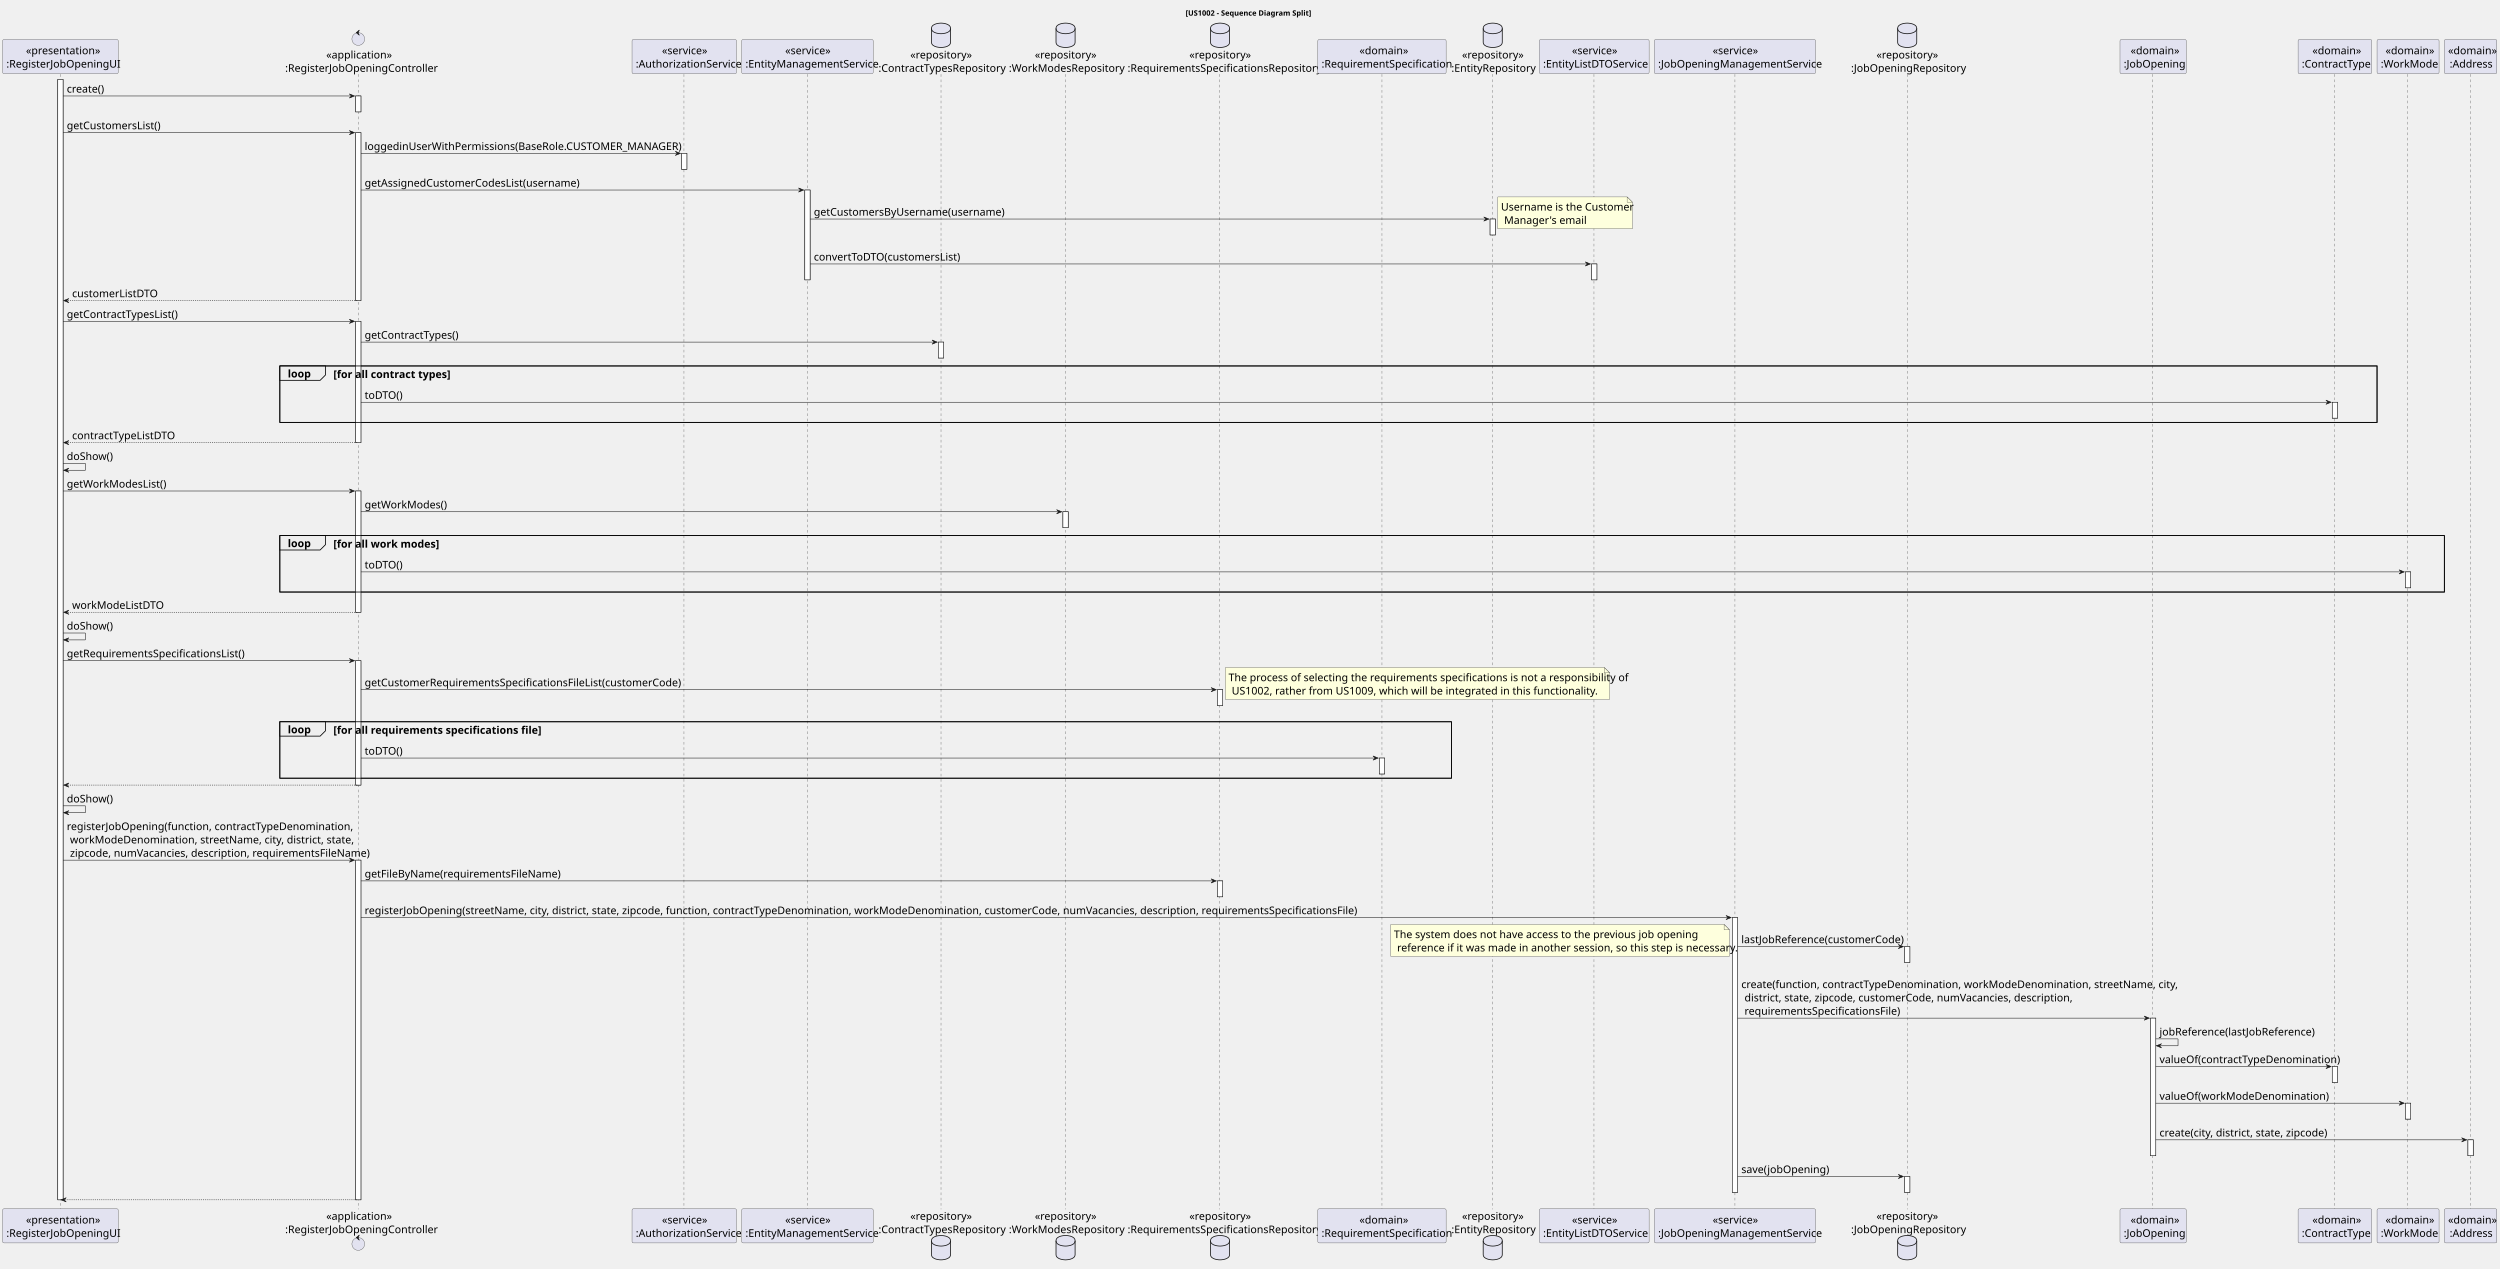
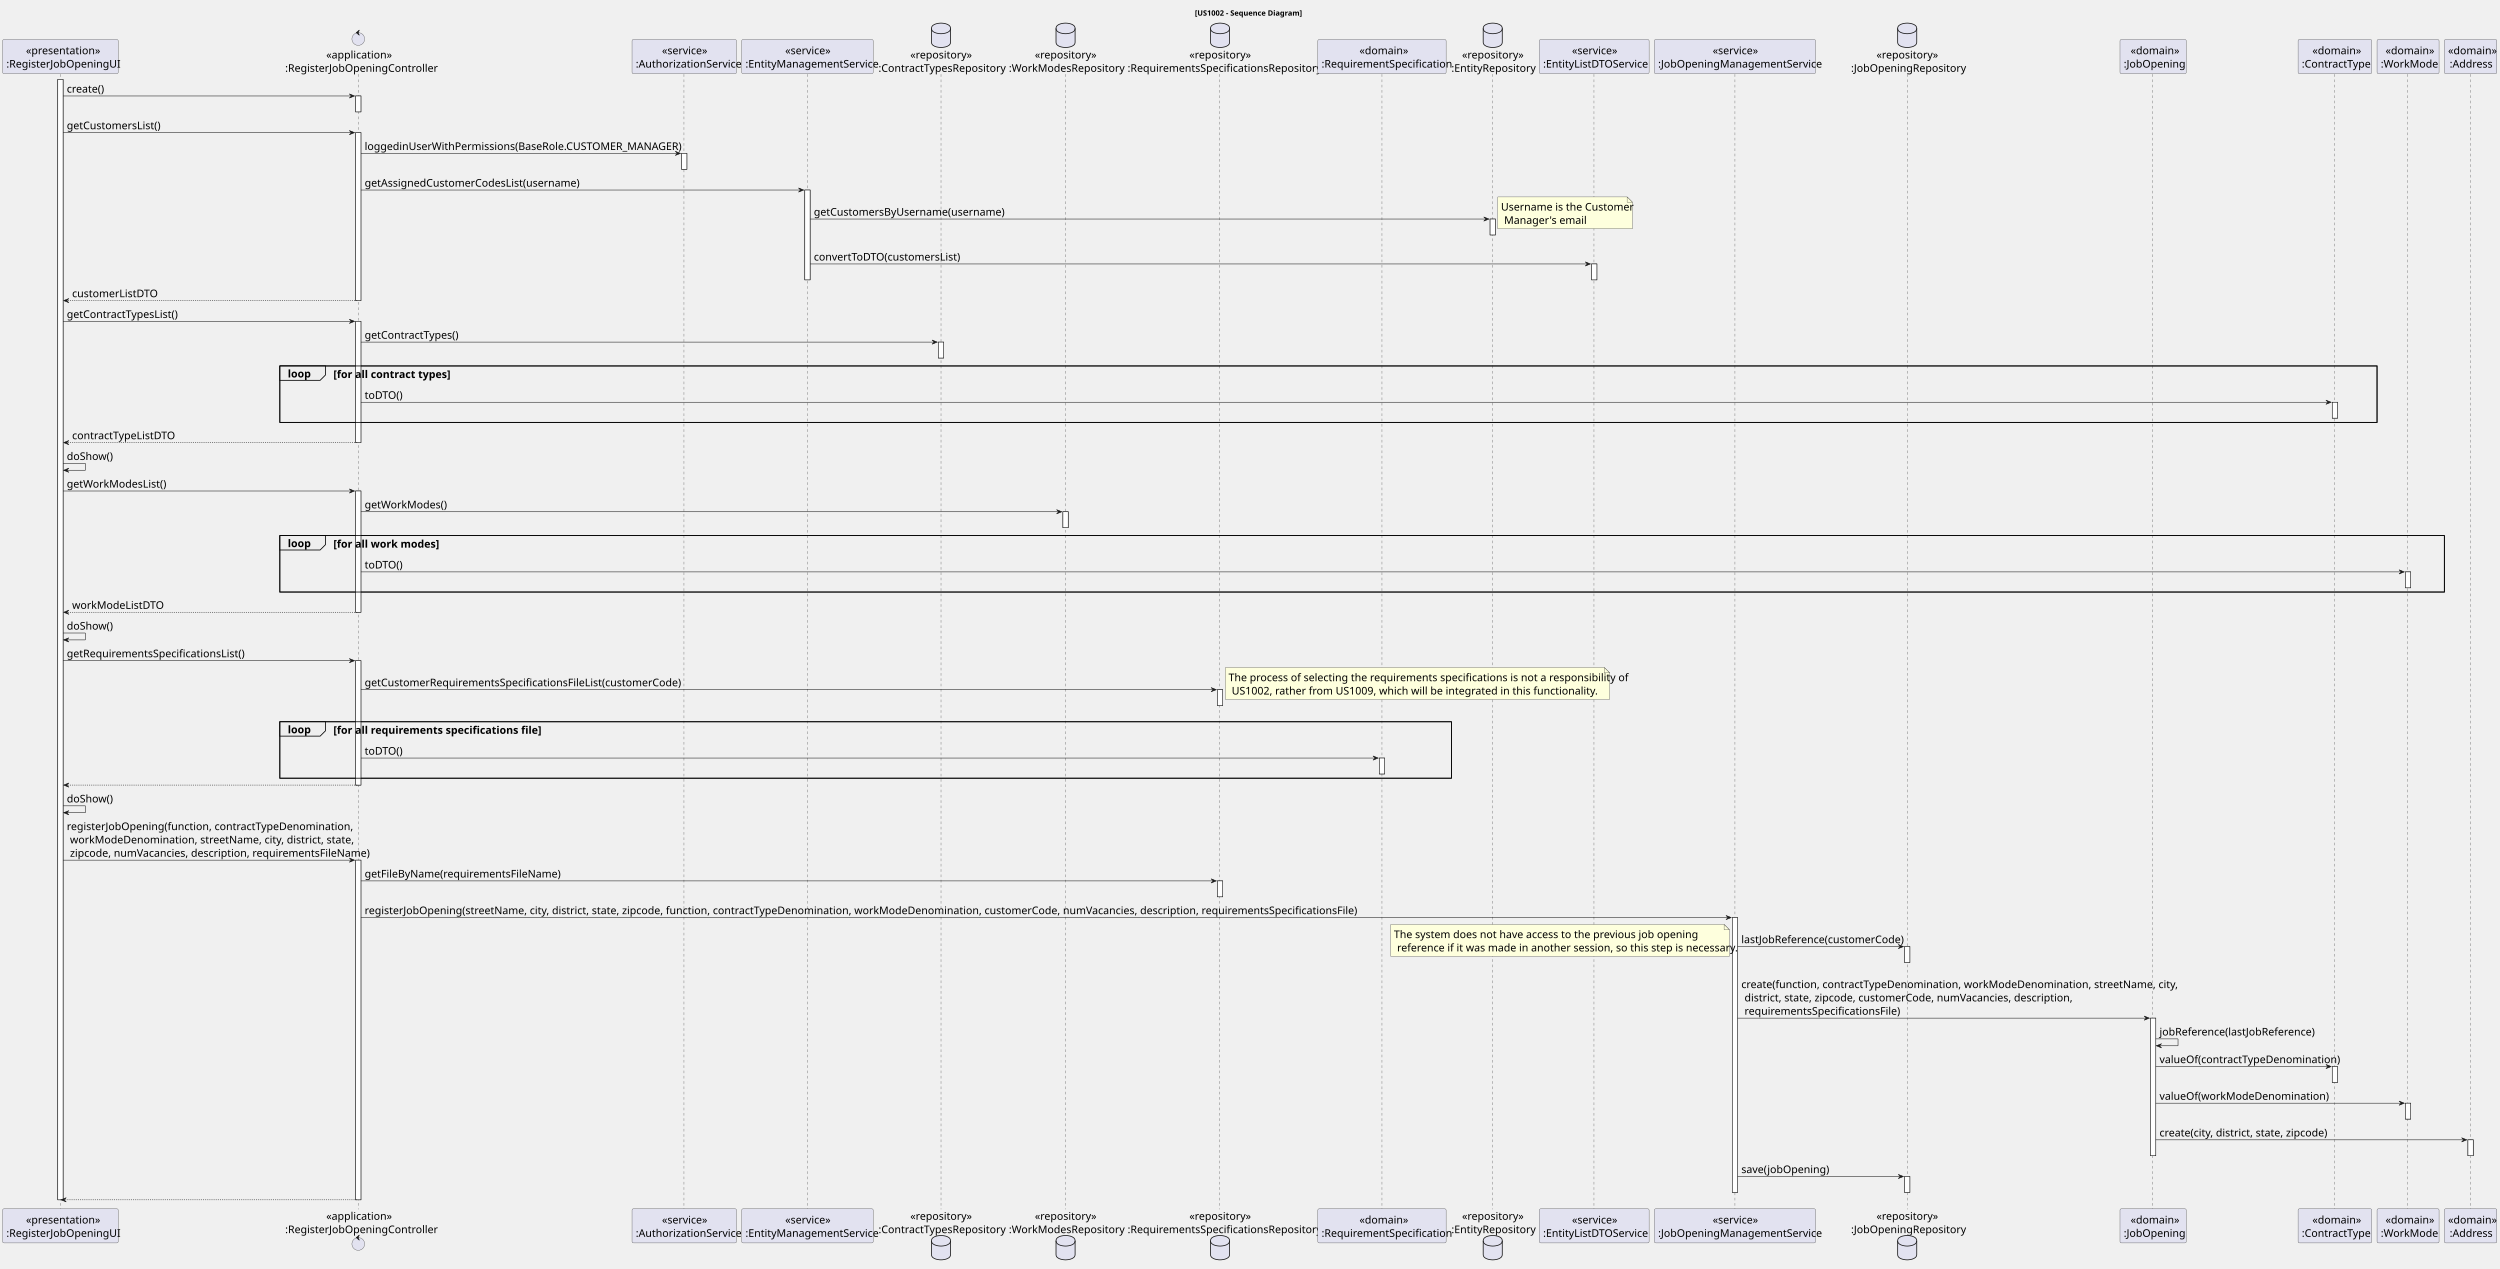
<svg xmlns="http://www.w3.org/2000/svg" contentStyleType="text/css" height="2394px" preserveAspectRatio="none" style="width:4717px;height:2394px;background:#FFFFFF;" version="1.1" viewBox="0 0 4717 2394" width="4717px" zoomAndPan="magnify">
  <defs />
  <g>
-     <text fill="#000000" font-family="sans-serif" font-size="14" font-weight="bold" lengthAdjust="spacing" textLength="241" x="2237" y="29.533">[US1002 - Sequence Diagram Split]</text>
+     <text fill="#000000" font-family="sans-serif" font-size="14" font-weight="bold" lengthAdjust="spacing" textLength="206" x="2254.5" y="29.533">[US1002 - Sequence Diagram]</text>
    <rect fill="#FFFFFF" height="2113.875" style="stroke:#181818;stroke-width:1.0;" width="10" x="109" y="149.922" />
    <rect fill="#FFFFFF" height="30" style="stroke:#181818;stroke-width:1.0;" width="10" x="671" y="181.078" />
    <rect fill="#FFFFFF" height="316.938" style="stroke:#181818;stroke-width:1.0;" width="10" x="671" y="250.234" />
    <rect fill="#FFFFFF" height="228.781" style="stroke:#181818;stroke-width:1.0;" width="10" x="671" y="606.328" />
    <rect fill="#FFFFFF" height="228.781" style="stroke:#181818;stroke-width:1.0;" width="10" x="671" y="926.422" />
    <rect fill="#FFFFFF" height="234.781" style="stroke:#181818;stroke-width:1.0;" width="10" x="671" y="1246.516" />
    <rect fill="#FFFFFF" height="640.875" style="stroke:#181818;stroke-width:1.0;" width="10" x="671" y="1622.922" />
    <rect fill="#FFFFFF" height="30" style="stroke:#181818;stroke-width:1.0;" width="10" x="1286" y="289.391" />
    <rect fill="#FFFFFF" height="169.469" style="stroke:#181818;stroke-width:1.0;" width="10" x="1518.5" y="358.547" />
    <rect fill="#FFFFFF" height="30" style="stroke:#181818;stroke-width:1.0;" width="10" x="1770.5" y="645.484" />
    <rect fill="#FFFFFF" height="30" style="stroke:#181818;stroke-width:1.0;" width="10" x="2005.5" y="965.578" />
    <rect fill="#FFFFFF" height="30" style="stroke:#181818;stroke-width:1.0;" width="10" x="2297" y="1301.25" />
    <rect fill="#FFFFFF" height="30" style="stroke:#181818;stroke-width:1.0;" width="10" x="2297" y="1662.078" />
    <rect fill="#FFFFFF" height="30" style="stroke:#181818;stroke-width:1.0;" width="10" x="2602.5" y="1430.297" />
    <rect fill="#FFFFFF" height="30" style="stroke:#181818;stroke-width:1.0;" width="10" x="2811.5" y="413.281" />
    <rect fill="#FFFFFF" height="30" style="stroke:#181818;stroke-width:1.0;" width="10" x="3003" y="498.016" />
    <rect fill="#FFFFFF" height="518.562" style="stroke:#181818;stroke-width:1.0;" width="10" x="3268.5" y="1731.234" />
    <rect fill="#FFFFFF" height="30" style="stroke:#181818;stroke-width:1.0;" width="10" x="3593.5" y="1785.969" />
    <rect fill="#FFFFFF" height="30" style="stroke:#181818;stroke-width:1.0;" width="10" x="3593.5" y="2219.797" />
    <rect fill="#FFFFFF" height="259.625" style="stroke:#181818;stroke-width:1.0;" width="10" x="4057.5" y="1921.016" />
    <rect fill="#FFFFFF" height="30" style="stroke:#181818;stroke-width:1.0;" width="10" x="4400.5" y="758.953" />
    <rect fill="#FFFFFF" height="30" style="stroke:#181818;stroke-width:1.0;" width="10" x="4400.5" y="2012.328" />
    <rect fill="#FFFFFF" height="30" style="stroke:#181818;stroke-width:1.0;" width="10" x="4538.5" y="1079.047" />
    <rect fill="#FFFFFF" height="30" style="stroke:#181818;stroke-width:1.0;" width="10" x="4538.5" y="2081.484" />
    <rect fill="#FFFFFF" height="30" style="stroke:#181818;stroke-width:1.0;" width="10" x="4656.5" y="2150.641" />
    <rect fill="none" height="106.469" style="stroke:#000000;stroke-width:1.5;" width="3957" x="528" y="690.484" />
    <rect fill="none" height="106.469" style="stroke:#000000;stroke-width:1.5;" width="4084" x="528" y="1010.578" />
    <rect fill="none" height="106.469" style="stroke:#000000;stroke-width:1.5;" width="2210.5" x="528" y="1361.828" />
    <line style="stroke:#181818;stroke-width:0.5;stroke-dasharray:5.0,5.0;" x1="114" x2="114" y1="139.922" y2="2281.797" />
    <line style="stroke:#181818;stroke-width:0.5;stroke-dasharray:5.0,5.0;" x1="676" x2="676" y1="139.922" y2="2281.797" />
    <line style="stroke:#181818;stroke-width:0.5;stroke-dasharray:5.0,5.0;" x1="1290.5" x2="1290.5" y1="139.922" y2="2281.797" />
    <line style="stroke:#181818;stroke-width:0.5;stroke-dasharray:5.0,5.0;" x1="1523.5" x2="1523.5" y1="139.922" y2="2281.797" />
    <line style="stroke:#181818;stroke-width:0.5;stroke-dasharray:5.0,5.0;" x1="1775.5" x2="1775.5" y1="139.922" y2="2281.797" />
    <line style="stroke:#181818;stroke-width:0.5;stroke-dasharray:5.0,5.0;" x1="2010.5" x2="2010.5" y1="139.922" y2="2281.797" />
    <line style="stroke:#181818;stroke-width:0.5;stroke-dasharray:5.0,5.0;" x1="2301.5" x2="2301.5" y1="139.922" y2="2281.797" />
    <line style="stroke:#181818;stroke-width:0.5;stroke-dasharray:5.0,5.0;" x1="2607.5" x2="2607.5" y1="139.922" y2="2281.797" />
    <line style="stroke:#181818;stroke-width:0.5;stroke-dasharray:5.0,5.0;" x1="2816.5" x2="2816.5" y1="139.922" y2="2281.797" />
    <line style="stroke:#181818;stroke-width:0.5;stroke-dasharray:5.0,5.0;" x1="3007.5" x2="3007.5" y1="139.922" y2="2281.797" />
    <line style="stroke:#181818;stroke-width:0.5;stroke-dasharray:5.0,5.0;" x1="3273.5" x2="3273.5" y1="139.922" y2="2281.797" />
    <line style="stroke:#181818;stroke-width:0.5;stroke-dasharray:5.0,5.0;" x1="3598.5" x2="3598.5" y1="139.922" y2="2281.797" />
    <line style="stroke:#181818;stroke-width:0.5;stroke-dasharray:5.0,5.0;" x1="4062" x2="4062" y1="139.922" y2="2281.797" />
    <line style="stroke:#181818;stroke-width:0.5;stroke-dasharray:5.0,5.0;" x1="4405" x2="4405" y1="139.922" y2="2281.797" />
    <line style="stroke:#181818;stroke-width:0.5;stroke-dasharray:5.0,5.0;" x1="4543" x2="4543" y1="139.922" y2="2281.797" />
    <line style="stroke:#181818;stroke-width:0.5;stroke-dasharray:5.0,5.0;" x1="4661" x2="4661" y1="139.922" y2="2281.797" />
    <rect fill="#E2E2F0" height="64.312" rx="2.5" ry="2.5" style="stroke:#181818;stroke-width:0.5;" width="218" x="5" y="74.609" />
    <text fill="#000000" font-family="sans-serif" font-size="20" lengthAdjust="spacing" textLength="130" x="49" y="102.371">«presentation»</text>
    <text fill="#000000" font-family="sans-serif" font-size="20" lengthAdjust="spacing" textLength="204" x="12" y="127.527">:RegisterJobOpeningUI</text>
    <rect fill="#E2E2F0" height="64.312" rx="2.5" ry="2.5" style="stroke:#181818;stroke-width:0.5;" width="218" x="5" y="2280.797" />
    <text fill="#000000" font-family="sans-serif" font-size="20" lengthAdjust="spacing" textLength="130" x="49" y="2308.559">«presentation»</text>
    <text fill="#000000" font-family="sans-serif" font-size="20" lengthAdjust="spacing" textLength="204" x="12" y="2333.715">:RegisterJobOpeningUI</text>
    <text fill="#000000" font-family="sans-serif" font-size="20" lengthAdjust="spacing" textLength="115" x="615.5" y="110.371">«application»</text>
    <text fill="#000000" font-family="sans-serif" font-size="20" lengthAdjust="spacing" textLength="270" x="538" y="135.527">:RegisterJobOpeningController</text>
    <ellipse cx="676" cy="73.609" fill="#E2E2F0" rx="12" ry="12" style="stroke:#181818;stroke-width:0.5;" />
    <polygon fill="#181818" points="672,61.609,678,56.609,676,61.609,678,66.609,672,61.609" style="stroke:#181818;stroke-width:1.0;" />
    <text fill="#000000" font-family="sans-serif" font-size="20" lengthAdjust="spacing" textLength="115" x="615.5" y="2301.559">«application»</text>
    <text fill="#000000" font-family="sans-serif" font-size="20" lengthAdjust="spacing" textLength="270" x="538" y="2326.715">:RegisterJobOpeningController</text>
    <ellipse cx="676" cy="2347.109" fill="#E2E2F0" rx="12" ry="12" style="stroke:#181818;stroke-width:0.5;" />
    <polygon fill="#181818" points="672,2335.109,678,2330.109,676,2335.109,678,2340.109,672,2335.109" style="stroke:#181818;stroke-width:1.0;" />
    <rect fill="#E2E2F0" height="64.312" rx="2.5" ry="2.5" style="stroke:#181818;stroke-width:0.5;" width="197" x="1192.5" y="74.609" />
    <text fill="#000000" font-family="sans-serif" font-size="20" lengthAdjust="spacing" textLength="84" x="1249" y="102.371">«service»</text>
    <text fill="#000000" font-family="sans-serif" font-size="20" lengthAdjust="spacing" textLength="183" x="1199.5" y="127.527">:AuthorizationService</text>
    <rect fill="#E2E2F0" height="64.312" rx="2.5" ry="2.5" style="stroke:#181818;stroke-width:0.5;" width="197" x="1192.5" y="2280.797" />
    <text fill="#000000" font-family="sans-serif" font-size="20" lengthAdjust="spacing" textLength="84" x="1249" y="2308.559">«service»</text>
    <text fill="#000000" font-family="sans-serif" font-size="20" lengthAdjust="spacing" textLength="183" x="1199.5" y="2333.715">:AuthorizationService</text>
    <rect fill="#E2E2F0" height="64.312" rx="2.5" ry="2.5" style="stroke:#181818;stroke-width:0.5;" width="248" x="1399.5" y="74.609" />
    <text fill="#000000" font-family="sans-serif" font-size="20" lengthAdjust="spacing" textLength="84" x="1481.5" y="102.371">«service»</text>
    <text fill="#000000" font-family="sans-serif" font-size="20" lengthAdjust="spacing" textLength="234" x="1406.5" y="127.527">:EntityManagementService</text>
    <rect fill="#E2E2F0" height="64.312" rx="2.5" ry="2.5" style="stroke:#181818;stroke-width:0.5;" width="248" x="1399.5" y="2280.797" />
    <text fill="#000000" font-family="sans-serif" font-size="20" lengthAdjust="spacing" textLength="84" x="1481.5" y="2308.559">«service»</text>
    <text fill="#000000" font-family="sans-serif" font-size="20" lengthAdjust="spacing" textLength="234" x="1406.5" y="2333.715">:EntityManagementService</text>
    <text fill="#000000" font-family="sans-serif" font-size="20" lengthAdjust="spacing" textLength="110" x="1717.5" y="110.371">«repository»</text>
    <text fill="#000000" font-family="sans-serif" font-size="20" lengthAdjust="spacing" textLength="230" x="1657.5" y="135.527">:ContractTypesRepository</text>
    <path d="M1757.5,53.609 C1757.5,43.609 1775.5,43.609 1775.5,43.609 C1775.5,43.609 1793.5,43.609 1793.5,53.609 L1793.5,79.609 C1793.5,89.609 1775.5,89.609 1775.5,89.609 C1775.5,89.609 1757.5,89.609 1757.5,79.609 L1757.5,53.609 " fill="#E2E2F0" style="stroke:#181818;stroke-width:1.5;" />
    <path d="M1757.5,53.609 C1757.5,63.609 1775.5,63.609 1775.5,63.609 C1775.5,63.609 1793.5,63.609 1793.5,53.609 " fill="none" style="stroke:#181818;stroke-width:1.5;" />
    <text fill="#000000" font-family="sans-serif" font-size="20" lengthAdjust="spacing" textLength="110" x="1717.5" y="2301.559">«repository»</text>
    <text fill="#000000" font-family="sans-serif" font-size="20" lengthAdjust="spacing" textLength="230" x="1657.5" y="2326.715">:ContractTypesRepository</text>
    <path d="M1757.5,2341.109 C1757.5,2331.109 1775.5,2331.109 1775.5,2331.109 C1775.5,2331.109 1793.5,2331.109 1793.5,2341.109 L1793.5,2367.109 C1793.5,2377.109 1775.5,2377.109 1775.5,2377.109 C1775.5,2377.109 1757.5,2377.109 1757.5,2367.109 L1757.5,2341.109 " fill="#E2E2F0" style="stroke:#181818;stroke-width:1.5;" />
    <path d="M1757.5,2341.109 C1757.5,2351.109 1775.5,2351.109 1775.5,2351.109 C1775.5,2351.109 1793.5,2351.109 1793.5,2341.109 " fill="none" style="stroke:#181818;stroke-width:1.5;" />
    <text fill="#000000" font-family="sans-serif" font-size="20" lengthAdjust="spacing" textLength="110" x="1952.5" y="110.371">«repository»</text>
    <text fill="#000000" font-family="sans-serif" font-size="20" lengthAdjust="spacing" textLength="208" x="1903.5" y="135.527">:WorkModesRepository</text>
    <path d="M1992.5,53.609 C1992.5,43.609 2010.5,43.609 2010.5,43.609 C2010.5,43.609 2028.5,43.609 2028.5,53.609 L2028.5,79.609 C2028.5,89.609 2010.5,89.609 2010.5,89.609 C2010.5,89.609 1992.5,89.609 1992.5,79.609 L1992.5,53.609 " fill="#E2E2F0" style="stroke:#181818;stroke-width:1.5;" />
    <path d="M1992.5,53.609 C1992.5,63.609 2010.5,63.609 2010.5,63.609 C2010.5,63.609 2028.5,63.609 2028.5,53.609 " fill="none" style="stroke:#181818;stroke-width:1.5;" />
    <text fill="#000000" font-family="sans-serif" font-size="20" lengthAdjust="spacing" textLength="110" x="1952.5" y="2301.559">«repository»</text>
    <text fill="#000000" font-family="sans-serif" font-size="20" lengthAdjust="spacing" textLength="208" x="1903.5" y="2326.715">:WorkModesRepository</text>
    <path d="M1992.5,2341.109 C1992.5,2331.109 2010.5,2331.109 2010.5,2331.109 C2010.5,2331.109 2028.5,2331.109 2028.5,2341.109 L2028.5,2367.109 C2028.5,2377.109 2010.5,2377.109 2010.5,2377.109 C2010.5,2377.109 1992.5,2377.109 1992.5,2367.109 L1992.5,2341.109 " fill="#E2E2F0" style="stroke:#181818;stroke-width:1.5;" />
    <path d="M1992.5,2341.109 C1992.5,2351.109 2010.5,2351.109 2010.5,2351.109 C2010.5,2351.109 2028.5,2351.109 2028.5,2341.109 " fill="none" style="stroke:#181818;stroke-width:1.5;" />
    <text fill="#000000" font-family="sans-serif" font-size="20" lengthAdjust="spacing" textLength="110" x="2244" y="110.371">«repository»</text>
    <text fill="#000000" font-family="sans-serif" font-size="20" lengthAdjust="spacing" textLength="343" x="2127.5" y="135.527">:RequirementsSpecificationsRepository</text>
    <path d="M2284,53.609 C2284,43.609 2302,43.609 2302,43.609 C2302,43.609 2320,43.609 2320,53.609 L2320,79.609 C2320,89.609 2302,89.609 2302,89.609 C2302,89.609 2284,89.609 2284,79.609 L2284,53.609 " fill="#E2E2F0" style="stroke:#181818;stroke-width:1.5;" />
    <path d="M2284,53.609 C2284,63.609 2302,63.609 2302,63.609 C2302,63.609 2320,63.609 2320,53.609 " fill="none" style="stroke:#181818;stroke-width:1.5;" />
    <text fill="#000000" font-family="sans-serif" font-size="20" lengthAdjust="spacing" textLength="110" x="2244" y="2301.559">«repository»</text>
    <text fill="#000000" font-family="sans-serif" font-size="20" lengthAdjust="spacing" textLength="343" x="2127.5" y="2326.715">:RequirementsSpecificationsRepository</text>
    <path d="M2284,2341.109 C2284,2331.109 2302,2331.109 2302,2331.109 C2302,2331.109 2320,2331.109 2320,2341.109 L2320,2367.109 C2320,2377.109 2302,2377.109 2302,2377.109 C2302,2377.109 2284,2377.109 2284,2367.109 L2284,2341.109 " fill="#E2E2F0" style="stroke:#181818;stroke-width:1.5;" />
    <path d="M2284,2341.109 C2284,2351.109 2302,2351.109 2302,2351.109 C2302,2351.109 2320,2351.109 2320,2341.109 " fill="none" style="stroke:#181818;stroke-width:1.5;" />
    <rect fill="#E2E2F0" height="64.312" rx="2.5" ry="2.5" style="stroke:#181818;stroke-width:0.5;" width="242" x="2486.5" y="74.609" />
    <text fill="#000000" font-family="sans-serif" font-size="20" lengthAdjust="spacing" textLength="85" x="2565" y="102.371">«domain»</text>
    <text fill="#000000" font-family="sans-serif" font-size="20" lengthAdjust="spacing" textLength="228" x="2493.5" y="127.527">:RequirementSpecification</text>
    <rect fill="#E2E2F0" height="64.312" rx="2.5" ry="2.5" style="stroke:#181818;stroke-width:0.5;" width="242" x="2486.5" y="2280.797" />
    <text fill="#000000" font-family="sans-serif" font-size="20" lengthAdjust="spacing" textLength="85" x="2565" y="2308.559">«domain»</text>
    <text fill="#000000" font-family="sans-serif" font-size="20" lengthAdjust="spacing" textLength="228" x="2493.5" y="2333.715">:RequirementSpecification</text>
    <text fill="#000000" font-family="sans-serif" font-size="20" lengthAdjust="spacing" textLength="110" x="2758.5" y="110.371">«repository»</text>
    <text fill="#000000" font-family="sans-serif" font-size="20" lengthAdjust="spacing" textLength="150" x="2738.5" y="135.527">:EntityRepository</text>
    <path d="M2798.5,53.609 C2798.5,43.609 2816.5,43.609 2816.5,43.609 C2816.5,43.609 2834.5,43.609 2834.5,53.609 L2834.5,79.609 C2834.5,89.609 2816.5,89.609 2816.5,89.609 C2816.5,89.609 2798.5,89.609 2798.5,79.609 L2798.5,53.609 " fill="#E2E2F0" style="stroke:#181818;stroke-width:1.5;" />
    <path d="M2798.5,53.609 C2798.5,63.609 2816.5,63.609 2816.5,63.609 C2816.5,63.609 2834.5,63.609 2834.5,53.609 " fill="none" style="stroke:#181818;stroke-width:1.5;" />
    <text fill="#000000" font-family="sans-serif" font-size="20" lengthAdjust="spacing" textLength="110" x="2758.5" y="2301.559">«repository»</text>
    <text fill="#000000" font-family="sans-serif" font-size="20" lengthAdjust="spacing" textLength="150" x="2738.5" y="2326.715">:EntityRepository</text>
    <path d="M2798.5,2341.109 C2798.5,2331.109 2816.5,2331.109 2816.5,2331.109 C2816.5,2331.109 2834.5,2331.109 2834.5,2341.109 L2834.5,2367.109 C2834.5,2377.109 2816.5,2377.109 2816.5,2377.109 C2816.5,2377.109 2798.5,2377.109 2798.5,2367.109 L2798.5,2341.109 " fill="#E2E2F0" style="stroke:#181818;stroke-width:1.5;" />
    <path d="M2798.5,2341.109 C2798.5,2351.109 2816.5,2351.109 2816.5,2351.109 C2816.5,2351.109 2834.5,2351.109 2834.5,2341.109 " fill="none" style="stroke:#181818;stroke-width:1.5;" />
    <rect fill="#E2E2F0" height="64.312" rx="2.5" ry="2.5" style="stroke:#181818;stroke-width:0.5;" width="207" x="2904.5" y="74.609" />
    <text fill="#000000" font-family="sans-serif" font-size="20" lengthAdjust="spacing" textLength="84" x="2966" y="102.371">«service»</text>
    <text fill="#000000" font-family="sans-serif" font-size="20" lengthAdjust="spacing" textLength="193" x="2911.5" y="127.527">:EntityListDTOService</text>
    <rect fill="#E2E2F0" height="64.312" rx="2.5" ry="2.5" style="stroke:#181818;stroke-width:0.5;" width="207" x="2904.5" y="2280.797" />
    <text fill="#000000" font-family="sans-serif" font-size="20" lengthAdjust="spacing" textLength="84" x="2966" y="2308.559">«service»</text>
    <text fill="#000000" font-family="sans-serif" font-size="20" lengthAdjust="spacing" textLength="193" x="2911.5" y="2333.715">:EntityListDTOService</text>
    <rect fill="#E2E2F0" height="64.312" rx="2.5" ry="2.5" style="stroke:#181818;stroke-width:0.5;" width="304" x="3121.5" y="74.609" />
    <text fill="#000000" font-family="sans-serif" font-size="20" lengthAdjust="spacing" textLength="84" x="3231.5" y="102.371">«service»</text>
    <text fill="#000000" font-family="sans-serif" font-size="20" lengthAdjust="spacing" textLength="290" x="3128.5" y="127.527">:JobOpeningManagementService</text>
    <rect fill="#E2E2F0" height="64.312" rx="2.5" ry="2.5" style="stroke:#181818;stroke-width:0.5;" width="304" x="3121.5" y="2280.797" />
    <text fill="#000000" font-family="sans-serif" font-size="20" lengthAdjust="spacing" textLength="84" x="3231.5" y="2308.559">«service»</text>
    <text fill="#000000" font-family="sans-serif" font-size="20" lengthAdjust="spacing" textLength="290" x="3128.5" y="2333.715">:JobOpeningManagementService</text>
    <text fill="#000000" font-family="sans-serif" font-size="20" lengthAdjust="spacing" textLength="110" x="3540.5" y="110.371">«repository»</text>
    <text fill="#000000" font-family="sans-serif" font-size="20" lengthAdjust="spacing" textLength="206" x="3492.5" y="135.527">:JobOpeningRepository</text>
    <path d="M3580.5,53.609 C3580.5,43.609 3598.5,43.609 3598.5,43.609 C3598.5,43.609 3616.5,43.609 3616.5,53.609 L3616.5,79.609 C3616.5,89.609 3598.5,89.609 3598.5,89.609 C3598.5,89.609 3580.5,89.609 3580.5,79.609 L3580.5,53.609 " fill="#E2E2F0" style="stroke:#181818;stroke-width:1.5;" />
    <path d="M3580.5,53.609 C3580.5,63.609 3598.5,63.609 3598.5,63.609 C3598.5,63.609 3616.5,63.609 3616.5,53.609 " fill="none" style="stroke:#181818;stroke-width:1.5;" />
    <text fill="#000000" font-family="sans-serif" font-size="20" lengthAdjust="spacing" textLength="110" x="3540.5" y="2301.559">«repository»</text>
    <text fill="#000000" font-family="sans-serif" font-size="20" lengthAdjust="spacing" textLength="206" x="3492.5" y="2326.715">:JobOpeningRepository</text>
    <path d="M3580.5,2341.109 C3580.5,2331.109 3598.5,2331.109 3598.5,2331.109 C3598.5,2331.109 3616.5,2331.109 3616.5,2341.109 L3616.5,2367.109 C3616.5,2377.109 3598.5,2377.109 3598.5,2377.109 C3598.5,2377.109 3580.5,2377.109 3580.5,2367.109 L3580.5,2341.109 " fill="#E2E2F0" style="stroke:#181818;stroke-width:1.5;" />
    <path d="M3580.5,2341.109 C3580.5,2351.109 3598.5,2351.109 3598.5,2351.109 C3598.5,2351.109 3616.5,2351.109 3616.5,2341.109 " fill="none" style="stroke:#181818;stroke-width:1.5;" />
    <rect fill="#E2E2F0" height="64.312" rx="2.5" ry="2.5" style="stroke:#181818;stroke-width:0.5;" width="125" x="4000" y="74.609" />
    <text fill="#000000" font-family="sans-serif" font-size="20" lengthAdjust="spacing" textLength="85" x="4020" y="102.371">«domain»</text>
    <text fill="#000000" font-family="sans-serif" font-size="20" lengthAdjust="spacing" textLength="111" x="4007" y="127.527">:JobOpening</text>
    <rect fill="#E2E2F0" height="64.312" rx="2.5" ry="2.5" style="stroke:#181818;stroke-width:0.5;" width="125" x="4000" y="2280.797" />
    <text fill="#000000" font-family="sans-serif" font-size="20" lengthAdjust="spacing" textLength="85" x="4020" y="2308.559">«domain»</text>
    <text fill="#000000" font-family="sans-serif" font-size="20" lengthAdjust="spacing" textLength="111" x="4007" y="2333.715">:JobOpening</text>
    <rect fill="#E2E2F0" height="64.312" rx="2.5" ry="2.5" style="stroke:#181818;stroke-width:0.5;" width="139" x="4336" y="74.609" />
    <text fill="#000000" font-family="sans-serif" font-size="20" lengthAdjust="spacing" textLength="85" x="4363" y="102.371">«domain»</text>
    <text fill="#000000" font-family="sans-serif" font-size="20" lengthAdjust="spacing" textLength="125" x="4343" y="127.527">:ContractType</text>
    <rect fill="#E2E2F0" height="64.312" rx="2.5" ry="2.5" style="stroke:#181818;stroke-width:0.5;" width="139" x="4336" y="2280.797" />
    <text fill="#000000" font-family="sans-serif" font-size="20" lengthAdjust="spacing" textLength="85" x="4363" y="2308.559">«domain»</text>
    <text fill="#000000" font-family="sans-serif" font-size="20" lengthAdjust="spacing" textLength="125" x="4343" y="2333.715">:ContractType</text>
    <rect fill="#E2E2F0" height="64.312" rx="2.5" ry="2.5" style="stroke:#181818;stroke-width:0.5;" width="117" x="4485" y="74.609" />
    <text fill="#000000" font-family="sans-serif" font-size="20" lengthAdjust="spacing" textLength="85" x="4501" y="102.371">«domain»</text>
    <text fill="#000000" font-family="sans-serif" font-size="20" lengthAdjust="spacing" textLength="103" x="4492" y="127.527">:WorkMode</text>
    <rect fill="#E2E2F0" height="64.312" rx="2.5" ry="2.5" style="stroke:#181818;stroke-width:0.5;" width="117" x="4485" y="2280.797" />
    <text fill="#000000" font-family="sans-serif" font-size="20" lengthAdjust="spacing" textLength="85" x="4501" y="2308.559">«domain»</text>
    <text fill="#000000" font-family="sans-serif" font-size="20" lengthAdjust="spacing" textLength="103" x="4492" y="2333.715">:WorkMode</text>
    <rect fill="#E2E2F0" height="64.312" rx="2.5" ry="2.5" style="stroke:#181818;stroke-width:0.5;" width="99" x="4612" y="74.609" />
    <text fill="#000000" font-family="sans-serif" font-size="20" lengthAdjust="spacing" textLength="85" x="4619" y="102.371">«domain»</text>
    <text fill="#000000" font-family="sans-serif" font-size="20" lengthAdjust="spacing" textLength="79" x="4622" y="127.527">:Address</text>
    <rect fill="#E2E2F0" height="64.312" rx="2.5" ry="2.5" style="stroke:#181818;stroke-width:0.5;" width="99" x="4612" y="2280.797" />
    <text fill="#000000" font-family="sans-serif" font-size="20" lengthAdjust="spacing" textLength="85" x="4619" y="2308.559">«domain»</text>
    <text fill="#000000" font-family="sans-serif" font-size="20" lengthAdjust="spacing" textLength="79" x="4622" y="2333.715">:Address</text>
    <rect fill="#FFFFFF" height="2113.875" style="stroke:#181818;stroke-width:1.0;" width="10" x="109" y="149.922" />
    <rect fill="#FFFFFF" height="30" style="stroke:#181818;stroke-width:1.0;" width="10" x="671" y="181.078" />
    <rect fill="#FFFFFF" height="316.938" style="stroke:#181818;stroke-width:1.0;" width="10" x="671" y="250.234" />
    <rect fill="#FFFFFF" height="228.781" style="stroke:#181818;stroke-width:1.0;" width="10" x="671" y="606.328" />
    <rect fill="#FFFFFF" height="228.781" style="stroke:#181818;stroke-width:1.0;" width="10" x="671" y="926.422" />
    <rect fill="#FFFFFF" height="234.781" style="stroke:#181818;stroke-width:1.0;" width="10" x="671" y="1246.516" />
    <rect fill="#FFFFFF" height="640.875" style="stroke:#181818;stroke-width:1.0;" width="10" x="671" y="1622.922" />
    <rect fill="#FFFFFF" height="30" style="stroke:#181818;stroke-width:1.0;" width="10" x="1286" y="289.391" />
    <rect fill="#FFFFFF" height="169.469" style="stroke:#181818;stroke-width:1.0;" width="10" x="1518.5" y="358.547" />
    <rect fill="#FFFFFF" height="30" style="stroke:#181818;stroke-width:1.0;" width="10" x="1770.5" y="645.484" />
    <rect fill="#FFFFFF" height="30" style="stroke:#181818;stroke-width:1.0;" width="10" x="2005.5" y="965.578" />
    <rect fill="#FFFFFF" height="30" style="stroke:#181818;stroke-width:1.0;" width="10" x="2297" y="1301.25" />
    <rect fill="#FFFFFF" height="30" style="stroke:#181818;stroke-width:1.0;" width="10" x="2297" y="1662.078" />
    <rect fill="#FFFFFF" height="30" style="stroke:#181818;stroke-width:1.0;" width="10" x="2602.5" y="1430.297" />
    <rect fill="#FFFFFF" height="30" style="stroke:#181818;stroke-width:1.0;" width="10" x="2811.5" y="413.281" />
    <rect fill="#FFFFFF" height="30" style="stroke:#181818;stroke-width:1.0;" width="10" x="3003" y="498.016" />
    <rect fill="#FFFFFF" height="518.562" style="stroke:#181818;stroke-width:1.0;" width="10" x="3268.5" y="1731.234" />
    <rect fill="#FFFFFF" height="30" style="stroke:#181818;stroke-width:1.0;" width="10" x="3593.5" y="1785.969" />
    <rect fill="#FFFFFF" height="30" style="stroke:#181818;stroke-width:1.0;" width="10" x="3593.5" y="2219.797" />
    <rect fill="#FFFFFF" height="259.625" style="stroke:#181818;stroke-width:1.0;" width="10" x="4057.5" y="1921.016" />
    <rect fill="#FFFFFF" height="30" style="stroke:#181818;stroke-width:1.0;" width="10" x="4400.5" y="758.953" />
    <rect fill="#FFFFFF" height="30" style="stroke:#181818;stroke-width:1.0;" width="10" x="4400.5" y="2012.328" />
    <rect fill="#FFFFFF" height="30" style="stroke:#181818;stroke-width:1.0;" width="10" x="4538.5" y="1079.047" />
    <rect fill="#FFFFFF" height="30" style="stroke:#181818;stroke-width:1.0;" width="10" x="4538.5" y="2081.484" />
    <rect fill="#FFFFFF" height="30" style="stroke:#181818;stroke-width:1.0;" width="10" x="4656.5" y="2150.641" />
    <polygon fill="#181818" points="659,177.078,669,181.078,659,185.078,663,181.078" style="stroke:#181818;stroke-width:1.0;" />
    <line style="stroke:#181818;stroke-width:1.0;" x1="119" x2="665" y1="181.078" y2="181.078" />
    <text fill="#000000" font-family="sans-serif" font-size="20" lengthAdjust="spacing" textLength="70" x="126" y="174.684">create()</text>
    <polygon fill="#181818" points="659,246.234,669,250.234,659,254.234,663,250.234" style="stroke:#181818;stroke-width:1.0;" />
    <line style="stroke:#181818;stroke-width:1.0;" x1="119" x2="665" y1="250.234" y2="250.234" />
    <text fill="#000000" font-family="sans-serif" font-size="20" lengthAdjust="spacing" textLength="168" x="126" y="243.84">getCustomersList()</text>
    <polygon fill="#181818" points="1274,285.391,1284,289.391,1274,293.391,1278,289.391" style="stroke:#181818;stroke-width:1.0;" />
    <line style="stroke:#181818;stroke-width:1.0;" x1="681" x2="1280" y1="289.391" y2="289.391" />
    <text fill="#000000" font-family="sans-serif" font-size="20" lengthAdjust="spacing" textLength="586" x="688" y="282.996">loggedinUserWithPermissions(BaseRole.CUSTOMER_MANAGER)</text>
    <polygon fill="#181818" points="1506.5,354.547,1516.5,358.547,1506.5,362.547,1510.5,358.547" style="stroke:#181818;stroke-width:1.0;" />
    <line style="stroke:#181818;stroke-width:1.0;" x1="681" x2="1512.5" y1="358.547" y2="358.547" />
    <text fill="#000000" font-family="sans-serif" font-size="20" lengthAdjust="spacing" textLength="381" x="688" y="352.152">getAssignedCustomerCodesList(username)</text>
    <polygon fill="#181818" points="2799.5,409.281,2809.5,413.281,2799.5,417.281,2803.5,413.281" style="stroke:#181818;stroke-width:1.0;" />
    <line style="stroke:#181818;stroke-width:1.0;" x1="1528.5" x2="2805.5" y1="413.281" y2="413.281" />
    <text fill="#000000" font-family="sans-serif" font-size="20" lengthAdjust="spacing" textLength="335" x="1535.5" y="406.887">getCustomersByUsername(username)</text>
    <path d="M2826,371.547 L2826,431.547 L3080,431.547 L3080,381.547 L3070,371.547 L2826,371.547 " fill="#FEFFDD" style="stroke:#181818;stroke-width:0.5;" />
    <path d="M3070,371.547 L3070,381.547 L3080,381.547 L3070,371.547 " fill="#FEFFDD" style="stroke:#181818;stroke-width:0.5;" />
    <text fill="#000000" font-family="sans-serif" font-size="20" lengthAdjust="spacing" textLength="233" x="2832" y="397.309">Username is the Customer</text>
    <text fill="#000000" font-family="sans-serif" font-size="20" lengthAdjust="spacing" textLength="144" x="2838" y="422.465">Manager's email</text>
    <polygon fill="#181818" points="2991,494.016,3001,498.016,2991,502.016,2995,498.016" style="stroke:#181818;stroke-width:1.0;" />
    <line style="stroke:#181818;stroke-width:1.0;" x1="1528.5" x2="2997" y1="498.016" y2="498.016" />
    <text fill="#000000" font-family="sans-serif" font-size="20" lengthAdjust="spacing" textLength="265" x="1535.5" y="491.621">convertToDTO(customersList)</text>
    <polygon fill="#181818" points="130,563.172,120,567.172,130,571.172,126,567.172" style="stroke:#181818;stroke-width:1.0;" />
    <line style="stroke:#181818;stroke-width:1.0;stroke-dasharray:2.0,2.0;" x1="124" x2="675" y1="567.172" y2="567.172" />
    <text fill="#000000" font-family="sans-serif" font-size="20" lengthAdjust="spacing" textLength="154" x="136" y="560.777">customerListDTO</text>
    <polygon fill="#181818" points="659,602.328,669,606.328,659,610.328,663,606.328" style="stroke:#181818;stroke-width:1.0;" />
    <line style="stroke:#181818;stroke-width:1.0;" x1="119" x2="665" y1="606.328" y2="606.328" />
    <text fill="#000000" font-family="sans-serif" font-size="20" lengthAdjust="spacing" textLength="202" x="126" y="599.934">getContractTypesList()</text>
    <polygon fill="#181818" points="1758.5,641.484,1768.5,645.484,1758.5,649.484,1762.5,645.484" style="stroke:#181818;stroke-width:1.0;" />
    <line style="stroke:#181818;stroke-width:1.0;" x1="681" x2="1764.5" y1="645.484" y2="645.484" />
    <text fill="#000000" font-family="sans-serif" font-size="20" lengthAdjust="spacing" textLength="171" x="688" y="639.09">getContractTypes()</text>
    <path d="M528,690.484 L614,690.484 L614,707.641 L604,717.641 L528,717.641 L528,690.484 " fill="#EEEEEE" style="stroke:#000000;stroke-width:1.5;" />
    <rect fill="none" height="106.469" style="stroke:#000000;stroke-width:1.5;" width="3957" x="528" y="690.484" />
    <text fill="#000000" font-family="sans-serif" font-size="20" font-weight="bold" lengthAdjust="spacing" textLength="41" x="543" y="712.246">loop</text>
    <text fill="#000000" font-family="sans-serif" font-size="20" font-weight="bold" lengthAdjust="spacing" textLength="211" x="629" y="713.246">[for all contract types]</text>
    <polygon fill="#181818" points="4388.5,754.953,4398.5,758.953,4388.5,762.953,4392.5,758.953" style="stroke:#181818;stroke-width:1.0;" />
    <line style="stroke:#181818;stroke-width:1.0;" x1="681" x2="4394.5" y1="758.953" y2="758.953" />
    <text fill="#000000" font-family="sans-serif" font-size="20" lengthAdjust="spacing" textLength="73" x="688" y="752.559">toDTO()</text>
    <polygon fill="#181818" points="130,831.109,120,835.109,130,839.109,126,835.109" style="stroke:#181818;stroke-width:1.0;" />
    <line style="stroke:#181818;stroke-width:1.0;stroke-dasharray:2.0,2.0;" x1="124" x2="675" y1="835.109" y2="835.109" />
    <text fill="#000000" font-family="sans-serif" font-size="20" lengthAdjust="spacing" textLength="188" x="136" y="828.715">contractTypeListDTO</text>
    <line style="stroke:#181818;stroke-width:1.0;" x1="119" x2="161" y1="874.266" y2="874.266" />
    <line style="stroke:#181818;stroke-width:1.0;" x1="161" x2="161" y1="874.266" y2="887.266" />
    <line style="stroke:#181818;stroke-width:1.0;" x1="120" x2="161" y1="887.266" y2="887.266" />
    <polygon fill="#181818" points="130,883.266,120,887.266,130,891.266,126,887.266" style="stroke:#181818;stroke-width:1.0;" />
    <text fill="#000000" font-family="sans-serif" font-size="20" lengthAdjust="spacing" textLength="85" x="126" y="867.871">doShow()</text>
    <polygon fill="#181818" points="659,922.422,669,926.422,659,930.422,663,926.422" style="stroke:#181818;stroke-width:1.0;" />
    <line style="stroke:#181818;stroke-width:1.0;" x1="119" x2="665" y1="926.422" y2="926.422" />
    <text fill="#000000" font-family="sans-serif" font-size="20" lengthAdjust="spacing" textLength="180" x="126" y="920.027">getWorkModesList()</text>
    <polygon fill="#181818" points="1993.5,961.578,2003.5,965.578,1993.5,969.578,1997.5,965.578" style="stroke:#181818;stroke-width:1.0;" />
    <line style="stroke:#181818;stroke-width:1.0;" x1="681" x2="1999.5" y1="965.578" y2="965.578" />
    <text fill="#000000" font-family="sans-serif" font-size="20" lengthAdjust="spacing" textLength="149" x="688" y="959.184">getWorkModes()</text>
    <path d="M528,1010.578 L614,1010.578 L614,1027.734 L604,1037.734 L528,1037.734 L528,1010.578 " fill="#EEEEEE" style="stroke:#000000;stroke-width:1.5;" />
    <rect fill="none" height="106.469" style="stroke:#000000;stroke-width:1.5;" width="4084" x="528" y="1010.578" />
    <text fill="#000000" font-family="sans-serif" font-size="20" font-weight="bold" lengthAdjust="spacing" textLength="41" x="543" y="1032.34">loop</text>
    <text fill="#000000" font-family="sans-serif" font-size="20" font-weight="bold" lengthAdjust="spacing" textLength="189" x="629" y="1033.34">[for all work modes]</text>
    <polygon fill="#181818" points="4526.5,1075.047,4536.5,1079.047,4526.5,1083.047,4530.5,1079.047" style="stroke:#181818;stroke-width:1.0;" />
    <line style="stroke:#181818;stroke-width:1.0;" x1="681" x2="4532.5" y1="1079.047" y2="1079.047" />
    <text fill="#000000" font-family="sans-serif" font-size="20" lengthAdjust="spacing" textLength="73" x="688" y="1072.652">toDTO()</text>
    <polygon fill="#181818" points="130,1151.203,120,1155.203,130,1159.203,126,1155.203" style="stroke:#181818;stroke-width:1.0;" />
    <line style="stroke:#181818;stroke-width:1.0;stroke-dasharray:2.0,2.0;" x1="124" x2="675" y1="1155.203" y2="1155.203" />
    <text fill="#000000" font-family="sans-serif" font-size="20" lengthAdjust="spacing" textLength="166" x="136" y="1148.809">workModeListDTO</text>
    <line style="stroke:#181818;stroke-width:1.0;" x1="119" x2="161" y1="1194.359" y2="1194.359" />
    <line style="stroke:#181818;stroke-width:1.0;" x1="161" x2="161" y1="1194.359" y2="1207.359" />
    <line style="stroke:#181818;stroke-width:1.0;" x1="120" x2="161" y1="1207.359" y2="1207.359" />
    <polygon fill="#181818" points="130,1203.359,120,1207.359,130,1211.359,126,1207.359" style="stroke:#181818;stroke-width:1.0;" />
    <text fill="#000000" font-family="sans-serif" font-size="20" lengthAdjust="spacing" textLength="85" x="126" y="1187.965">doShow()</text>
    <polygon fill="#181818" points="659,1242.516,669,1246.516,659,1250.516,663,1246.516" style="stroke:#181818;stroke-width:1.0;" />
    <line style="stroke:#181818;stroke-width:1.0;" x1="119" x2="665" y1="1246.516" y2="1246.516" />
    <text fill="#000000" font-family="sans-serif" font-size="20" lengthAdjust="spacing" textLength="315" x="126" y="1240.121">getRequirementsSpecificationsList()</text>
    <polygon fill="#181818" points="2285,1297.25,2295,1301.25,2285,1305.25,2289,1301.25" style="stroke:#181818;stroke-width:1.0;" />
    <line style="stroke:#181818;stroke-width:1.0;" x1="681" x2="2291" y1="1301.25" y2="1301.25" />
    <text fill="#000000" font-family="sans-serif" font-size="20" lengthAdjust="spacing" textLength="559" x="688" y="1294.855">getCustomerRequirementsSpecificationsFileList(customerCode)</text>
    <path d="M2312,1259.516 L2312,1319.516 L3037,1319.516 L3037,1269.516 L3027,1259.516 L2312,1259.516 " fill="#FEFFDD" style="stroke:#181818;stroke-width:0.5;" />
    <path d="M3027,1259.516 L3027,1269.516 L3037,1269.516 L3027,1259.516 " fill="#FEFFDD" style="stroke:#181818;stroke-width:0.5;" />
    <text fill="#000000" font-family="sans-serif" font-size="20" lengthAdjust="spacing" textLength="704" x="2318" y="1285.277">The process of selecting the requirements specifications is not a responsibility of</text>
    <text fill="#000000" font-family="sans-serif" font-size="20" lengthAdjust="spacing" textLength="642" x="2324" y="1310.434">US1002, rather from US1009, which will be integrated in this functionality.</text>
    <path d="M528,1361.828 L614,1361.828 L614,1378.984 L604,1388.984 L528,1388.984 L528,1361.828 " fill="#EEEEEE" style="stroke:#000000;stroke-width:1.5;" />
    <rect fill="none" height="106.469" style="stroke:#000000;stroke-width:1.5;" width="2210.5" x="528" y="1361.828" />
    <text fill="#000000" font-family="sans-serif" font-size="20" font-weight="bold" lengthAdjust="spacing" textLength="41" x="543" y="1383.59">loop</text>
    <text fill="#000000" font-family="sans-serif" font-size="20" font-weight="bold" lengthAdjust="spacing" textLength="370" x="629" y="1384.59">[for all requirements specifications file]</text>
    <polygon fill="#181818" points="2590.5,1426.297,2600.5,1430.297,2590.5,1434.297,2594.5,1430.297" style="stroke:#181818;stroke-width:1.0;" />
    <line style="stroke:#181818;stroke-width:1.0;" x1="681" x2="2596.5" y1="1430.297" y2="1430.297" />
    <text fill="#000000" font-family="sans-serif" font-size="20" lengthAdjust="spacing" textLength="73" x="688" y="1423.902">toDTO()</text>
    <polygon fill="#181818" points="130,1477.297,120,1481.297,130,1485.297,126,1481.297" style="stroke:#181818;stroke-width:1.0;" />
    <line style="stroke:#181818;stroke-width:1.0;stroke-dasharray:2.0,2.0;" x1="124" x2="675" y1="1481.297" y2="1481.297" />
    <line style="stroke:#181818;stroke-width:1.0;" x1="119" x2="161" y1="1520.453" y2="1520.453" />
    <line style="stroke:#181818;stroke-width:1.0;" x1="161" x2="161" y1="1520.453" y2="1533.453" />
    <line style="stroke:#181818;stroke-width:1.0;" x1="120" x2="161" y1="1533.453" y2="1533.453" />
    <polygon fill="#181818" points="130,1529.453,120,1533.453,130,1537.453,126,1533.453" style="stroke:#181818;stroke-width:1.0;" />
    <text fill="#000000" font-family="sans-serif" font-size="20" lengthAdjust="spacing" textLength="85" x="126" y="1514.059">doShow()</text>
    <polygon fill="#181818" points="659,1618.922,669,1622.922,659,1626.922,663,1622.922" style="stroke:#181818;stroke-width:1.0;" />
    <line style="stroke:#181818;stroke-width:1.0;" x1="119" x2="665" y1="1622.922" y2="1622.922" />
    <text fill="#000000" font-family="sans-serif" font-size="20" lengthAdjust="spacing" textLength="497" x="126" y="1566.215">registerJobOpening(function, contractTypeDenomination,</text>
    <text fill="#000000" font-family="sans-serif" font-size="20" lengthAdjust="spacing" textLength="499" x="132" y="1591.371">workModeDenomination, streetName, city, district, state,</text>
    <text fill="#000000" font-family="sans-serif" font-size="20" lengthAdjust="spacing" textLength="527" x="132" y="1616.527">zipcode, numVacancies, description, requirementsFileName)</text>
    <polygon fill="#181818" points="2285,1658.078,2295,1662.078,2285,1666.078,2289,1662.078" style="stroke:#181818;stroke-width:1.0;" />
    <line style="stroke:#181818;stroke-width:1.0;" x1="681" x2="2291" y1="1662.078" y2="1662.078" />
    <text fill="#000000" font-family="sans-serif" font-size="20" lengthAdjust="spacing" textLength="343" x="688" y="1655.684">getFileByName(requirementsFileName)</text>
    <polygon fill="#181818" points="3256.5,1727.234,3266.5,1731.234,3256.5,1735.234,3260.5,1731.234" style="stroke:#181818;stroke-width:1.0;" />
    <line style="stroke:#181818;stroke-width:1.0;" x1="681" x2="3262.5" y1="1731.234" y2="1731.234" />
    <text fill="#000000" font-family="sans-serif" font-size="20" lengthAdjust="spacing" textLength="1745" x="688" y="1724.84">registerJobOpening(streetName, city, district, state, zipcode, function, contractTypeDenomination, workModeDenomination, customerCode, numVacancies, description, requirementsSpecificationsFile)</text>
    <polygon fill="#181818" points="3581.5,1781.969,3591.5,1785.969,3581.5,1789.969,3585.5,1785.969" style="stroke:#181818;stroke-width:1.0;" />
    <line style="stroke:#181818;stroke-width:1.0;" x1="3278.5" x2="3587.5" y1="1785.969" y2="1785.969" />
    <text fill="#000000" font-family="sans-serif" font-size="20" lengthAdjust="spacing" textLength="296" x="3285.5" y="1779.574">lastJobReference(customerCode)</text>
    <path d="M2624,1744.234 L2624,1804.234 L3263,1804.234 L3263,1754.234 L3253,1744.234 L2624,1744.234 " fill="#FEFFDD" style="stroke:#181818;stroke-width:0.5;" />
    <path d="M3253,1744.234 L3253,1754.234 L3263,1754.234 L3253,1744.234 " fill="#FEFFDD" style="stroke:#181818;stroke-width:0.5;" />
    <text fill="#000000" font-family="sans-serif" font-size="20" lengthAdjust="spacing" textLength="540" x="2630" y="1769.996">The system does not have access to the previous job opening</text>
    <text fill="#000000" font-family="sans-serif" font-size="20" lengthAdjust="spacing" textLength="612" x="2636" y="1795.152">reference if it was made in another session, so this step is necessary.</text>
    <polygon fill="#181818" points="4045.5,1917.016,4055.5,1921.016,4045.5,1925.016,4049.5,1921.016" style="stroke:#181818;stroke-width:1.0;" />
    <line style="stroke:#181818;stroke-width:1.0;" x1="3278.5" x2="4051.5" y1="1921.016" y2="1921.016" />
    <text fill="#000000" font-family="sans-serif" font-size="20" lengthAdjust="spacing" textLength="760" x="3285.5" y="1864.309">create(function, contractTypeDenomination, workModeDenomination, streetName, city,</text>
    <text fill="#000000" font-family="sans-serif" font-size="20" lengthAdjust="spacing" textLength="584" x="3291.5" y="1889.465">district, state, zipcode, customerCode, numVacancies, description,</text>
    <text fill="#000000" font-family="sans-serif" font-size="20" lengthAdjust="spacing" textLength="273" x="3291.5" y="1914.621">requirementsSpecificationsFile)</text>
    <line style="stroke:#181818;stroke-width:1.0;" x1="4067.5" x2="4109.5" y1="1960.172" y2="1960.172" />
    <line style="stroke:#181818;stroke-width:1.0;" x1="4109.5" x2="4109.5" y1="1960.172" y2="1973.172" />
    <line style="stroke:#181818;stroke-width:1.0;" x1="4068.5" x2="4109.5" y1="1973.172" y2="1973.172" />
    <polygon fill="#181818" points="4078.5,1969.172,4068.5,1973.172,4078.5,1977.172,4074.5,1973.172" style="stroke:#181818;stroke-width:1.0;" />
    <text fill="#000000" font-family="sans-serif" font-size="20" lengthAdjust="spacing" textLength="285" x="4074.5" y="1953.777">jobReference(lastJobReference)</text>
    <polygon fill="#181818" points="4388.5,2008.328,4398.5,2012.328,4388.5,2016.328,4392.5,2012.328" style="stroke:#181818;stroke-width:1.0;" />
    <line style="stroke:#181818;stroke-width:1.0;" x1="4067.5" x2="4394.5" y1="2012.328" y2="2012.328" />
    <text fill="#000000" font-family="sans-serif" font-size="20" lengthAdjust="spacing" textLength="314" x="4074.5" y="2005.934">valueOf(contractTypeDenomination)</text>
    <polygon fill="#181818" points="4526.5,2077.484,4536.5,2081.484,4526.5,2085.484,4530.5,2081.484" style="stroke:#181818;stroke-width:1.0;" />
    <line style="stroke:#181818;stroke-width:1.0;" x1="4067.5" x2="4532.5" y1="2081.484" y2="2081.484" />
    <text fill="#000000" font-family="sans-serif" font-size="20" lengthAdjust="spacing" textLength="292" x="4074.5" y="2075.09">valueOf(workModeDenomination)</text>
    <polygon fill="#181818" points="4644.5,2146.641,4654.5,2150.641,4644.5,2154.641,4648.5,2150.641" style="stroke:#181818;stroke-width:1.0;" />
    <line style="stroke:#181818;stroke-width:1.0;" x1="4067.5" x2="4650.5" y1="2150.641" y2="2150.641" />
    <text fill="#000000" font-family="sans-serif" font-size="20" lengthAdjust="spacing" textLength="305" x="4074.5" y="2144.246">create(city, district, state, zipcode)</text>
    <polygon fill="#181818" points="3581.5,2215.797,3591.5,2219.797,3581.5,2223.797,3585.5,2219.797" style="stroke:#181818;stroke-width:1.0;" />
    <line style="stroke:#181818;stroke-width:1.0;" x1="3278.5" x2="3587.5" y1="2219.797" y2="2219.797" />
    <text fill="#000000" font-family="sans-serif" font-size="20" lengthAdjust="spacing" textLength="154" x="3285.5" y="2213.402">save(jobOpening)</text>
    <polygon fill="#181818" points="125,2259.797,115,2263.797,125,2267.797,121,2263.797" style="stroke:#181818;stroke-width:1.0;" />
    <line style="stroke:#181818;stroke-width:1.0;stroke-dasharray:2.0,2.0;" x1="119" x2="675" y1="2263.797" y2="2263.797" />
  </g>
</svg>
